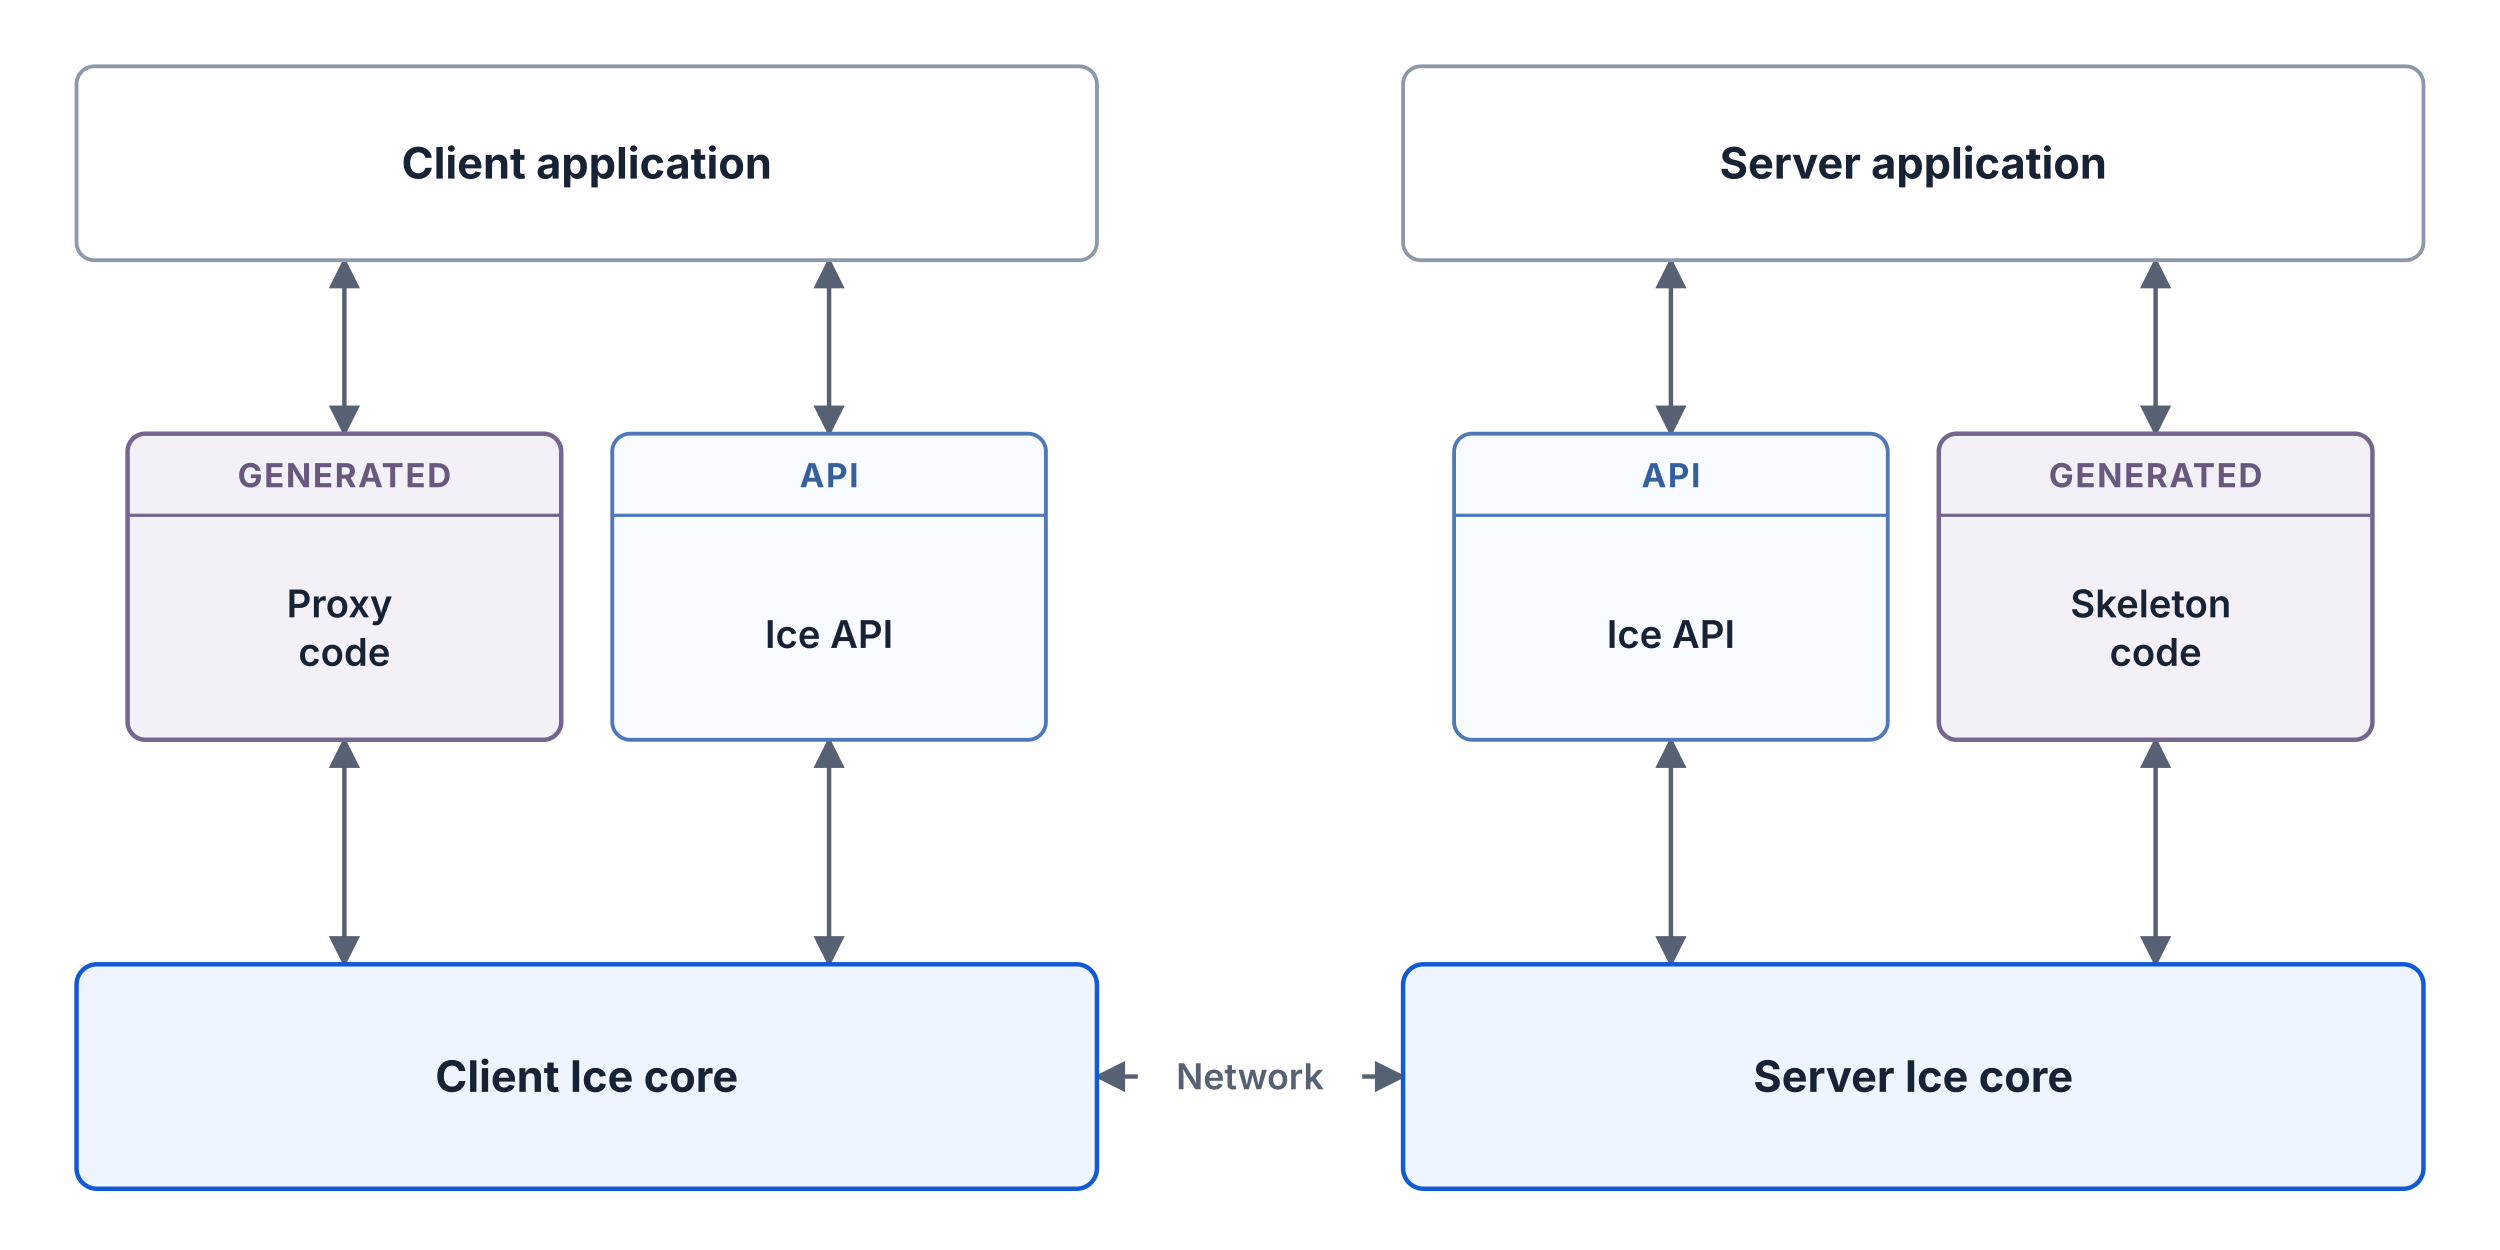
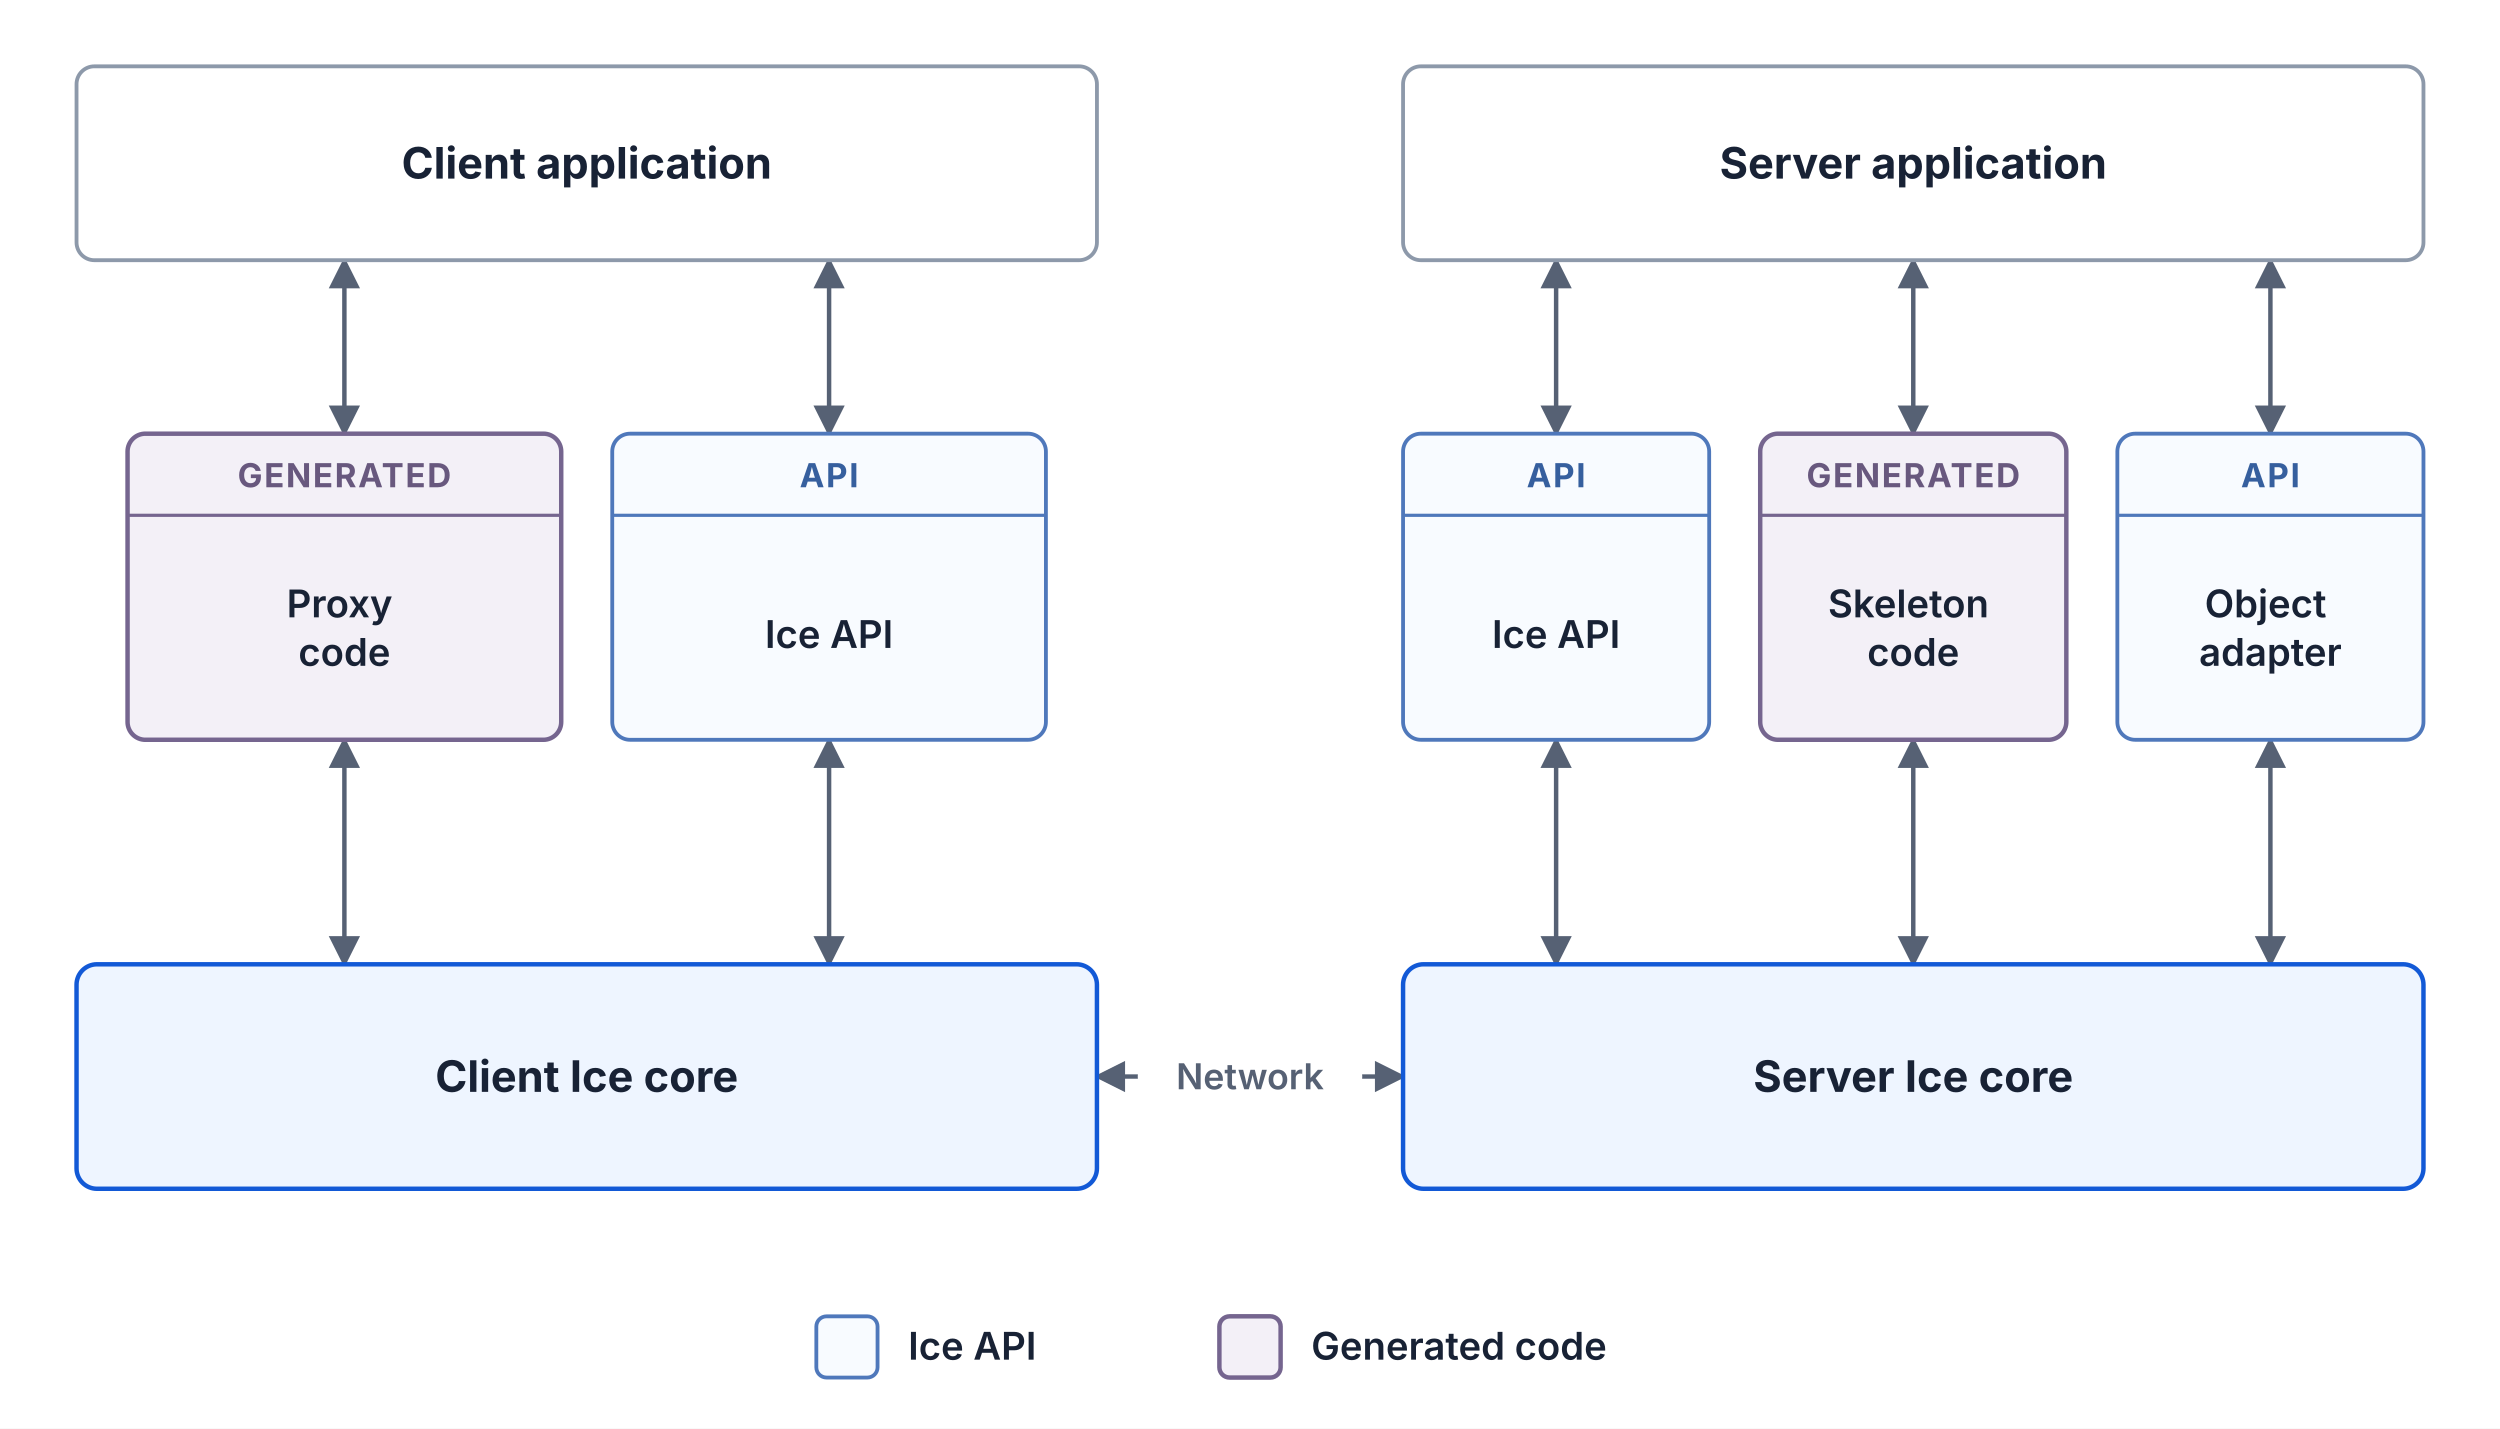
- <svg xmlns="http://www.w3.org/2000/svg" viewBox="0 0 980 490" role="img" aria-labelledby="title description">
+ <svg xmlns="http://www.w3.org/2000/svg" viewBox="0 0 980 560" role="img" aria-labelledby="title description">
  <defs>
    <marker id="arrow" viewBox="0 0 8 8" refX="7.2" refY="4" markerWidth="7" markerHeight="7" orient="auto-start-reverse">
      <path d="M 0 0 L 8 4 L 0 8 Z" fill="#566174" />
    </marker>
  </defs>
  <style>
    text {
      fill: #182235;
      font-family: Inter, ui-sans-serif, system-ui, -apple-system, BlinkMacSystemFont, "Segoe UI", sans-serif;
    }

    .application {
      fill: #ffffff;
      stroke: #8d99aa;
      stroke-width: 1.5;
    }

    .api-component {
      fill: #f8fbff;
      stroke: #4f78bb;
      stroke-width: 1.5;
    }

    .generated-component {
      fill: #f3f0f7;
      stroke: #75658f;
      stroke-width: 1.75;
    }

    .runtime {
      fill: #eef5ff;
      stroke: #1259d6;
      stroke-width: 1.75;
    }

    .api-divider {
      stroke: #4f78bb;
      stroke-width: 1.25;
    }

    .generated-divider {
      stroke: #75658f;
      stroke-width: 1.25;
    }

    .connector {
      fill: none;
      stroke: #566174;
      stroke-linecap: round;
      stroke-linejoin: round;
      stroke-width: 1.75;
    }

    .two-way {
      marker-end: url(#arrow);
      marker-start: url(#arrow);
    }

    .application-label,
    .runtime-label {
      font-size: 17px;
      font-weight: 650;
      text-anchor: middle;
    }

    .component-label {
      font-size: 15px;
      font-weight: 600;
      text-anchor: middle;
    }

    .api-badge,
    .generated-badge {
      font-size: 13px;
      font-weight: 750;
      letter-spacing: 0.05em;
      text-anchor: middle;
    }

    .api-badge {
      fill: #365f9e;
    }

    .generated-badge {
      fill: #68587e;
    }

    .network-label-background {
      fill: #ffffff;
    }

    .network-label {
      fill: #566174;
      font-size: 14px;
      font-weight: 600;
      text-anchor: middle;
    }
+ 
+     .legend-label {
+       font-size: 15px;
+       font-weight: 600;
+     }
  </style>
-   <rect width="980" height="490" fill="#ffffff" />
+   <rect width="980" height="560" fill="#ffffff" />
  <g id="boundaries" aria-hidden="true" />
  <g id="connectors" aria-hidden="true">
    <path class="connector two-way" d="M 135 102 V 170" vector-effect="non-scaling-stroke" />
    <path class="connector two-way" d="M 325 102 V 170" vector-effect="non-scaling-stroke" />
-     <path class="connector two-way" d="M 655 102 V 170" vector-effect="non-scaling-stroke" />
-     <path class="connector two-way" d="M 845 102 V 170" vector-effect="non-scaling-stroke" />
+     <path class="connector two-way" d="M 610 102 V 170" vector-effect="non-scaling-stroke" />
+     <path class="connector two-way" d="M 750 102 V 170" vector-effect="non-scaling-stroke" />
+     <path class="connector two-way" d="M 890 102 V 170" vector-effect="non-scaling-stroke" />
    <path class="connector two-way" d="M 135 290 V 378" vector-effect="non-scaling-stroke" />
    <path class="connector two-way" d="M 325 290 V 378" vector-effect="non-scaling-stroke" />
-     <path class="connector two-way" d="M 655 290 V 378" vector-effect="non-scaling-stroke" />
-     <path class="connector two-way" d="M 845 290 V 378" vector-effect="non-scaling-stroke" />
+     <path class="connector two-way" d="M 610 290 V 378" vector-effect="non-scaling-stroke" />
+     <path class="connector two-way" d="M 750 290 V 378" vector-effect="non-scaling-stroke" />
+     <path class="connector two-way" d="M 890 290 V 378" vector-effect="non-scaling-stroke" />
    <path class="connector two-way" d="M 430 422 H 550" vector-effect="non-scaling-stroke" />
  </g>
  <g id="components" aria-hidden="true">
    <rect class="application" x="30" y="26" width="400" height="76" rx="7" vector-effect="non-scaling-stroke" />
    <rect class="application" x="550" y="26" width="400" height="76" rx="7" vector-effect="non-scaling-stroke" />
    <rect class="generated-component" x="50" y="170" width="170" height="120" rx="7" vector-effect="non-scaling-stroke" />
    <path class="generated-divider" d="M 50 202 H 220" vector-effect="non-scaling-stroke" />
    <rect class="api-component" x="240" y="170" width="170" height="120" rx="7" vector-effect="non-scaling-stroke" />
    <path class="api-divider" d="M 240 202 H 410" vector-effect="non-scaling-stroke" />
-     <rect class="api-component" x="570" y="170" width="170" height="120" rx="7" vector-effect="non-scaling-stroke" />
-     <path class="api-divider" d="M 570 202 H 740" vector-effect="non-scaling-stroke" />
-     <rect class="generated-component" x="760" y="170" width="170" height="120" rx="7" vector-effect="non-scaling-stroke" />
-     <path class="generated-divider" d="M 760 202 H 930" vector-effect="non-scaling-stroke" />
+     <rect class="api-component" x="550" y="170" width="120" height="120" rx="7" vector-effect="non-scaling-stroke" />
+     <path class="api-divider" d="M 550 202 H 670" vector-effect="non-scaling-stroke" />
+     <rect class="generated-component" x="690" y="170" width="120" height="120" rx="7" vector-effect="non-scaling-stroke" />
+     <path class="generated-divider" d="M 690 202 H 810" vector-effect="non-scaling-stroke" />
+     <rect class="api-component" x="830" y="170" width="120" height="120" rx="7" vector-effect="non-scaling-stroke" />
+     <path class="api-divider" d="M 830 202 H 950" vector-effect="non-scaling-stroke" />
    <rect class="runtime" x="30" y="378" width="400" height="88" rx="8" vector-effect="non-scaling-stroke" />
    <rect class="runtime" x="550" y="378" width="400" height="88" rx="8" vector-effect="non-scaling-stroke" />
+     <rect class="api-component" x="320" y="516" width="24" height="24" rx="4" vector-effect="non-scaling-stroke" />
+     <rect class="generated-component" x="478" y="516" width="24" height="24" rx="4" vector-effect="non-scaling-stroke" />
  </g>
  <g id="labels">
    <text class="application-label" x="230" y="70">Client application</text>
    <text class="application-label" x="750" y="70">Server application</text>
    <text class="generated-badge" x="135" y="191">GENERATED</text>
    <text class="component-label" x="135" y="242">
      <tspan x="135">Proxy</tspan>
      <tspan x="135" dy="19">code</tspan>
    </text>
    <text class="api-badge" x="325" y="191">API</text>
    <text class="component-label" x="325" y="254">Ice API</text>
-     <text class="api-badge" x="655" y="191">API</text>
-     <text class="component-label" x="655" y="254">Ice API</text>
-     <text class="generated-badge" x="845" y="191">GENERATED</text>
-     <text class="component-label" x="845" y="242">
-       <tspan x="845">Skeleton</tspan>
-       <tspan x="845" dy="19">code</tspan>
+     <text class="api-badge" x="610" y="191">API</text>
+     <text class="component-label" x="610" y="254">Ice API</text>
+     <text class="generated-badge" x="750" y="191">GENERATED</text>
+     <text class="component-label" x="750" y="242">
+       <tspan x="750">Skeleton</tspan>
+       <tspan x="750" dy="19">code</tspan>
+     </text>
+     <text class="api-badge" x="890" y="191">API</text>
+     <text class="component-label" x="890" y="242">
+       <tspan x="890">Object</tspan>
+       <tspan x="890" dy="19">adapter</tspan>
    </text>
    <text class="runtime-label" x="230" y="428">Client Ice core</text>
    <text class="runtime-label" x="750" y="428">Server Ice core</text>
    <rect class="network-label-background" x="446" y="405" width="88" height="34" rx="17" />
    <text class="network-label" x="490" y="427">Network</text>
+     <text class="legend-label" x="356" y="533">Ice API</text>
+     <text class="legend-label" x="514" y="533">Generated code</text>
  </g>
</svg>
